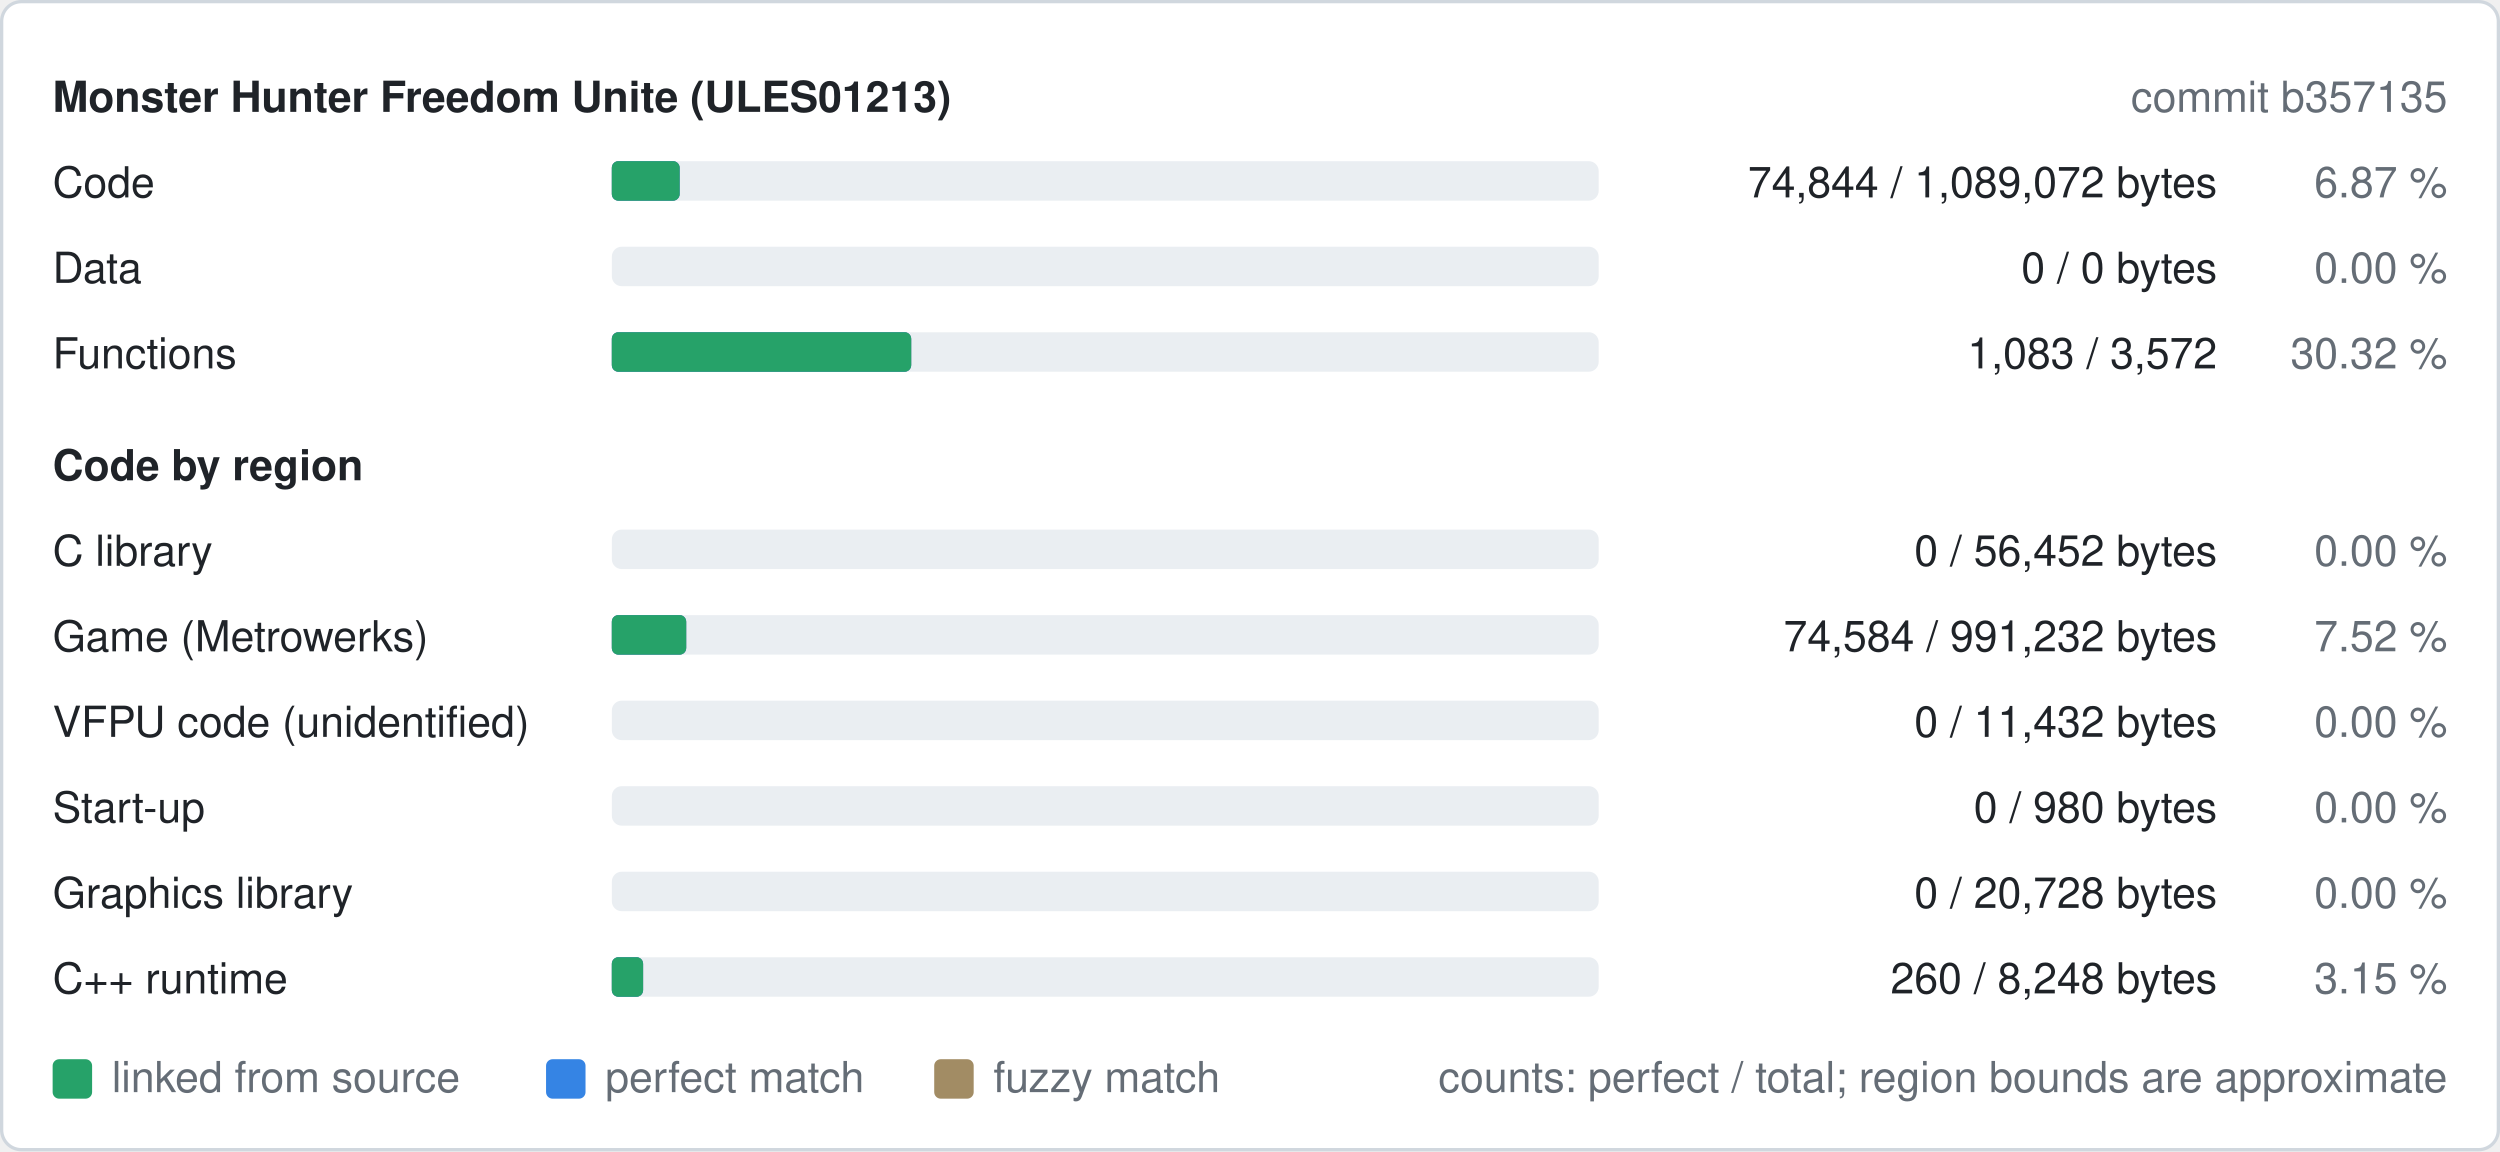
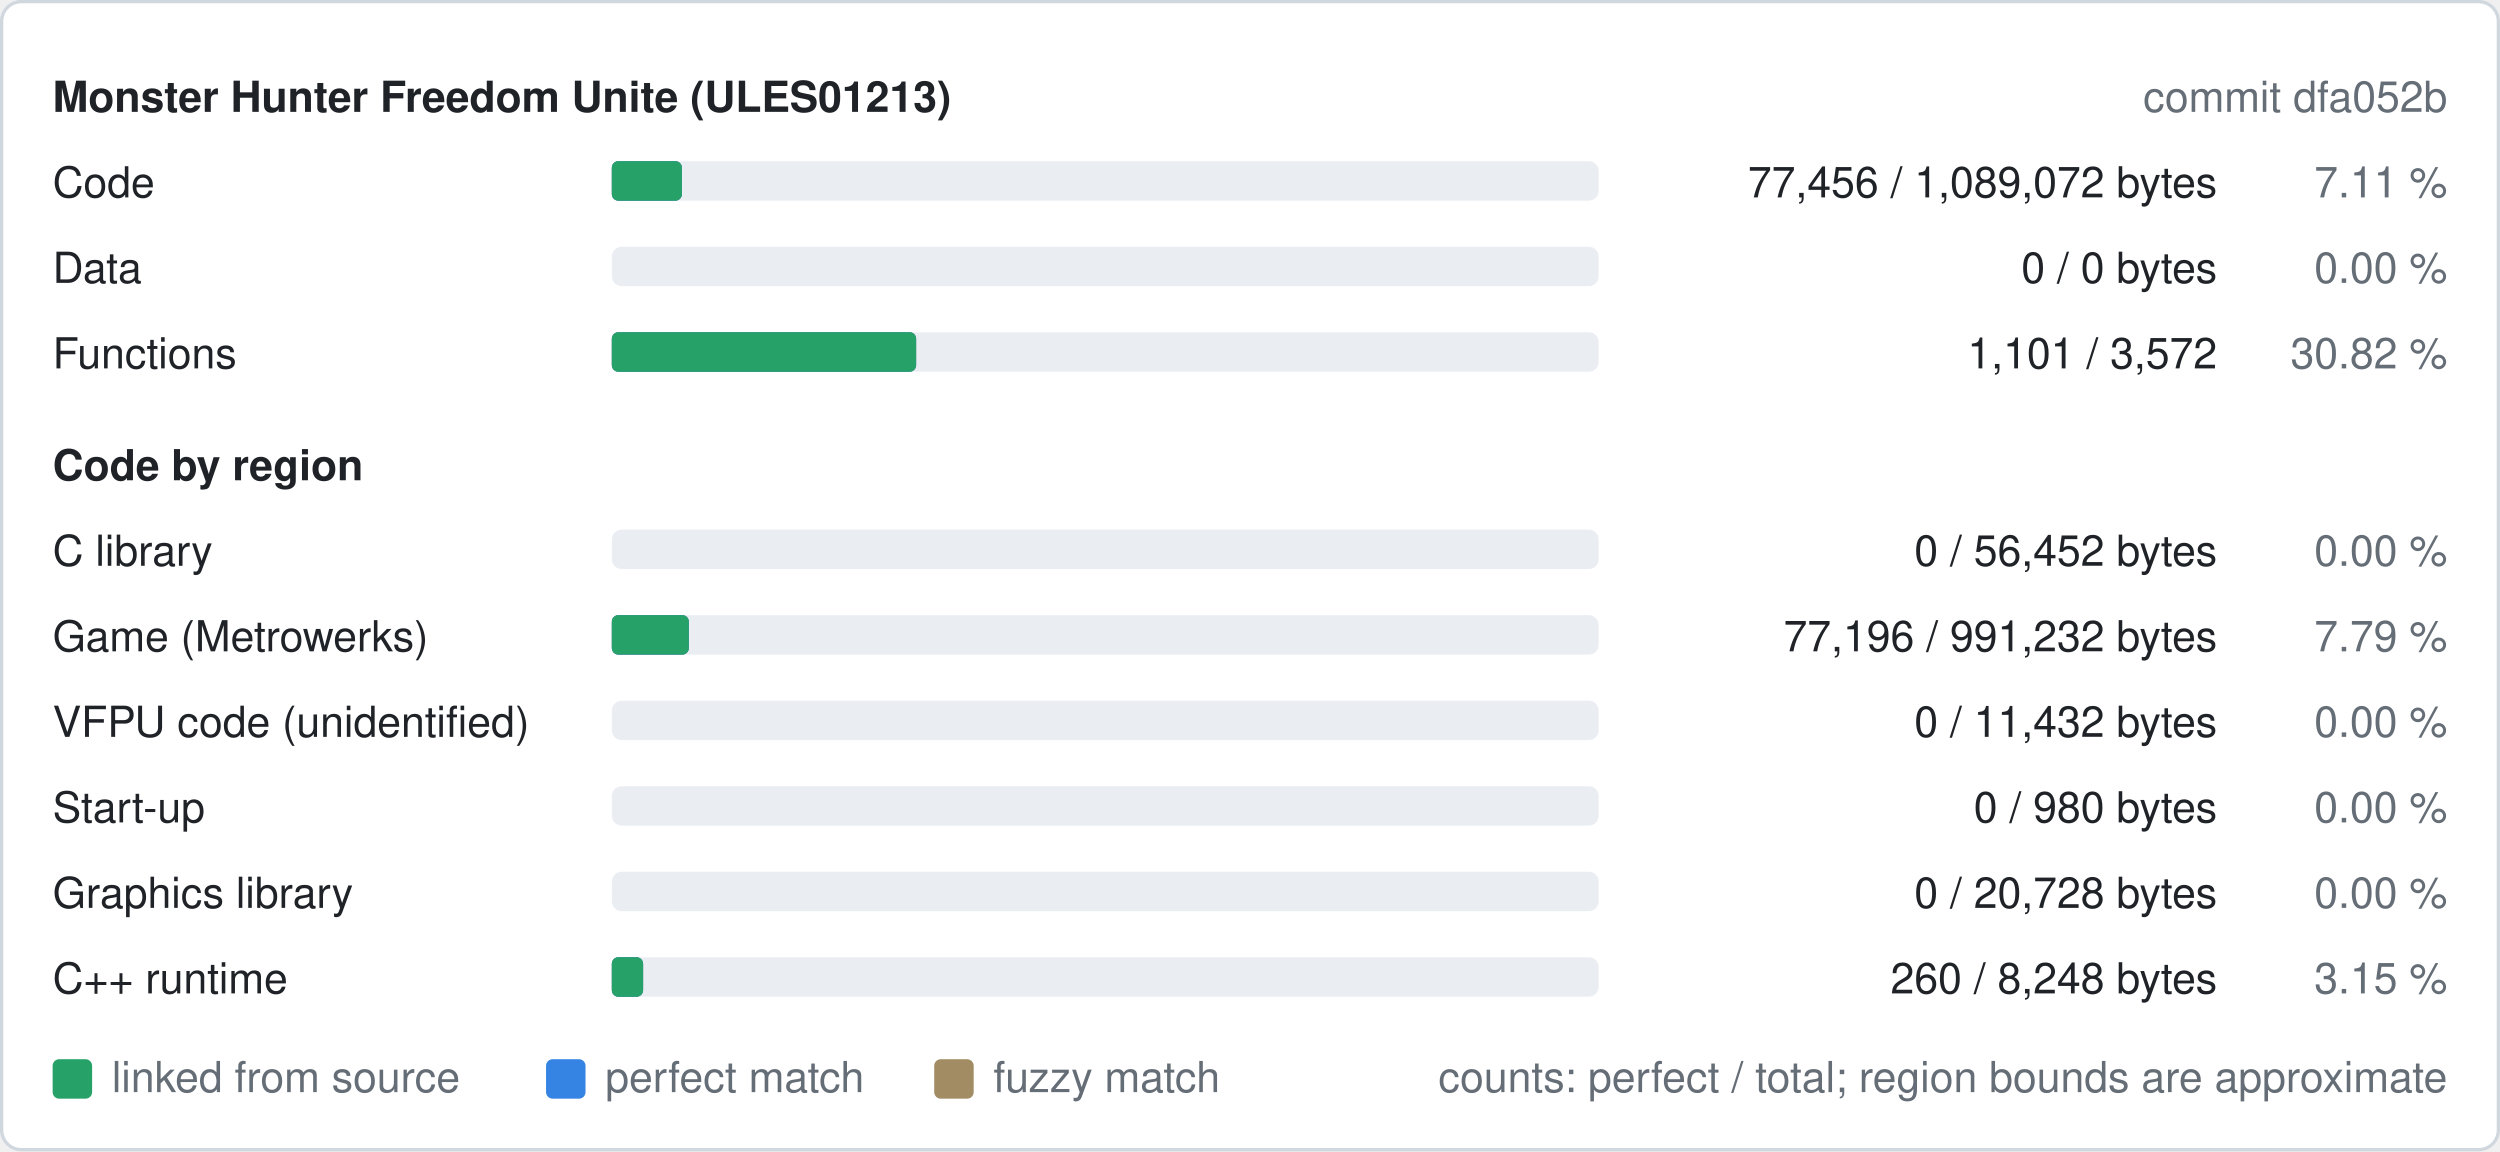
<svg xmlns="http://www.w3.org/2000/svg" width="760" height="350" viewBox="0 0 760 350" role="img" aria-label="Decompilation progress of ULES01213">
  <style>
text{font-family:-apple-system,BlinkMacSystemFont,"Segoe UI",Helvetica,Arial,sans-serif;font-size:13px}
.b{font-weight:600}
.bg{fill:#ffffff;stroke:#d0d7de}.t{fill:#1f2328}.m{fill:#656d76}.track{fill:#eaeef2}.fuzzy{fill:#a28c64}.perfect{fill:#3584e4}.linked{fill:#26a269}
@media (prefers-color-scheme: dark){.bg{fill:#0d1117;stroke:#30363d}.t{fill:#e6edf3}.m{fill:#8d96a0}.track{fill:#21262d}.fuzzy{fill:#a28c64}.perfect{fill:#3584e4}.linked{fill:#2ec27e}}
</style>
  <rect class="bg" x="0.5" y="0.5" width="759" height="349" rx="6" />
  <text class="t b" x="16" y="34">Monster Hunter Freedom Unite (ULES01213)</text>
-   <text class="m" x="744" y="34" text-anchor="end">commit b357135</text>
+   <text class="m" x="744" y="34" text-anchor="end">commit dfa052b</text>
  <text class="t" x="16" y="60">Code</text>
  <rect class="track" x="186" y="49" width="300" height="12" rx="3" />
-   <rect class="fuzzy" x="186" y="49" width="20.6" height="12" rx="2" />
-   <rect class="perfect" x="186" y="49" width="20.6" height="12" rx="2" />
-   <rect class="linked" x="186" y="49" width="20.6" height="12" rx="2" />
-   <text class="t" x="674" y="60" text-anchor="end">74,844 / 1,089,072 bytes</text>
-   <text class="m" x="744" y="60" text-anchor="end">6.87 %</text>
+   <rect class="fuzzy" x="186" y="49" width="21.3" height="12" rx="2" />
+   <rect class="perfect" x="186" y="49" width="21.3" height="12" rx="2" />
+   <rect class="linked" x="186" y="49" width="21.3" height="12" rx="2" />
+   <text class="t" x="674" y="60" text-anchor="end">77,456 / 1,089,072 bytes</text>
+   <text class="m" x="744" y="60" text-anchor="end">7.11 %</text>
  <text class="t" x="16" y="86">Data</text>
  <rect class="track" x="186" y="75" width="300" height="12" rx="3" />
  <text class="t" x="674" y="86" text-anchor="end">0 / 0 bytes</text>
  <text class="m" x="744" y="86" text-anchor="end">0.00 %</text>
  <text class="t" x="16" y="112">Functions</text>
  <rect class="track" x="186" y="101" width="300" height="12" rx="3" />
-   <rect class="fuzzy" x="186" y="101" width="91.0" height="12" rx="2" />
-   <rect class="perfect" x="186" y="101" width="91.0" height="12" rx="2" />
-   <rect class="linked" x="186" y="101" width="91.0" height="12" rx="2" />
-   <text class="t" x="674" y="112" text-anchor="end">1,083 / 3,572</text>
-   <text class="m" x="744" y="112" text-anchor="end">30.32 %</text>
+   <rect class="fuzzy" x="186" y="101" width="92.5" height="12" rx="2" />
+   <rect class="perfect" x="186" y="101" width="92.5" height="12" rx="2" />
+   <rect class="linked" x="186" y="101" width="92.5" height="12" rx="2" />
+   <text class="t" x="674" y="112" text-anchor="end">1,101 / 3,572</text>
+   <text class="m" x="744" y="112" text-anchor="end">30.82 %</text>
  <text class="t b" x="16" y="146">Code by region</text>
  <text class="t" x="16" y="172">C library</text>
  <rect class="track" x="186" y="161" width="300" height="12" rx="3" />
  <text class="t" x="674" y="172" text-anchor="end">0 / 56,452 bytes</text>
  <text class="m" x="744" y="172" text-anchor="end">0.00 %</text>
  <text class="t" x="16" y="198">Game (Metrowerks)</text>
  <rect class="track" x="186" y="187" width="300" height="12" rx="3" />
-   <rect class="fuzzy" x="186" y="187" width="22.6" height="12" rx="2" />
-   <rect class="perfect" x="186" y="187" width="22.6" height="12" rx="2" />
-   <rect class="linked" x="186" y="187" width="22.6" height="12" rx="2" />
-   <text class="t" x="674" y="198" text-anchor="end">74,584 / 991,232 bytes</text>
-   <text class="m" x="744" y="198" text-anchor="end">7.52 %</text>
+   <rect class="fuzzy" x="186" y="187" width="23.4" height="12" rx="2" />
+   <rect class="perfect" x="186" y="187" width="23.4" height="12" rx="2" />
+   <rect class="linked" x="186" y="187" width="23.4" height="12" rx="2" />
+   <text class="t" x="674" y="198" text-anchor="end">77,196 / 991,232 bytes</text>
+   <text class="m" x="744" y="198" text-anchor="end">7.79 %</text>
  <text class="t" x="16" y="224">VFPU code (unidentified)</text>
  <rect class="track" x="186" y="213" width="300" height="12" rx="3" />
  <text class="t" x="674" y="224" text-anchor="end">0 / 11,432 bytes</text>
  <text class="m" x="744" y="224" text-anchor="end">0.00 %</text>
  <text class="t" x="16" y="250">Start-up</text>
  <rect class="track" x="186" y="239" width="300" height="12" rx="3" />
  <text class="t" x="674" y="250" text-anchor="end">0 / 980 bytes</text>
  <text class="m" x="744" y="250" text-anchor="end">0.00 %</text>
  <text class="t" x="16" y="276">Graphics library</text>
  <rect class="track" x="186" y="265" width="300" height="12" rx="3" />
  <text class="t" x="674" y="276" text-anchor="end">0 / 20,728 bytes</text>
  <text class="m" x="744" y="276" text-anchor="end">0.00 %</text>
  <text class="t" x="16" y="302">C++ runtime</text>
  <rect class="track" x="186" y="291" width="300" height="12" rx="3" />
  <rect class="fuzzy" x="186" y="291" width="9.5" height="12" rx="2" />
  <rect class="perfect" x="186" y="291" width="9.5" height="12" rx="2" />
  <rect class="linked" x="186" y="291" width="9.5" height="12" rx="2" />
  <text class="t" x="674" y="302" text-anchor="end">260 / 8,248 bytes</text>
  <text class="m" x="744" y="302" text-anchor="end">3.15 %</text>
  <rect class="linked" x="16" y="322" width="12" height="12" rx="2" />
  <text class="m" x="34" y="332">linked from source</text>
  <rect class="perfect" x="166" y="322" width="12" height="12" rx="2" />
  <text class="m" x="184" y="332">perfect match</text>
  <rect class="fuzzy" x="284" y="322" width="12" height="12" rx="2" />
  <text class="m" x="302" y="332">fuzzy match</text>
  <text class="m" x="744" y="332" text-anchor="end">counts: perfect / total; region bounds are approximate</text>
</svg>
